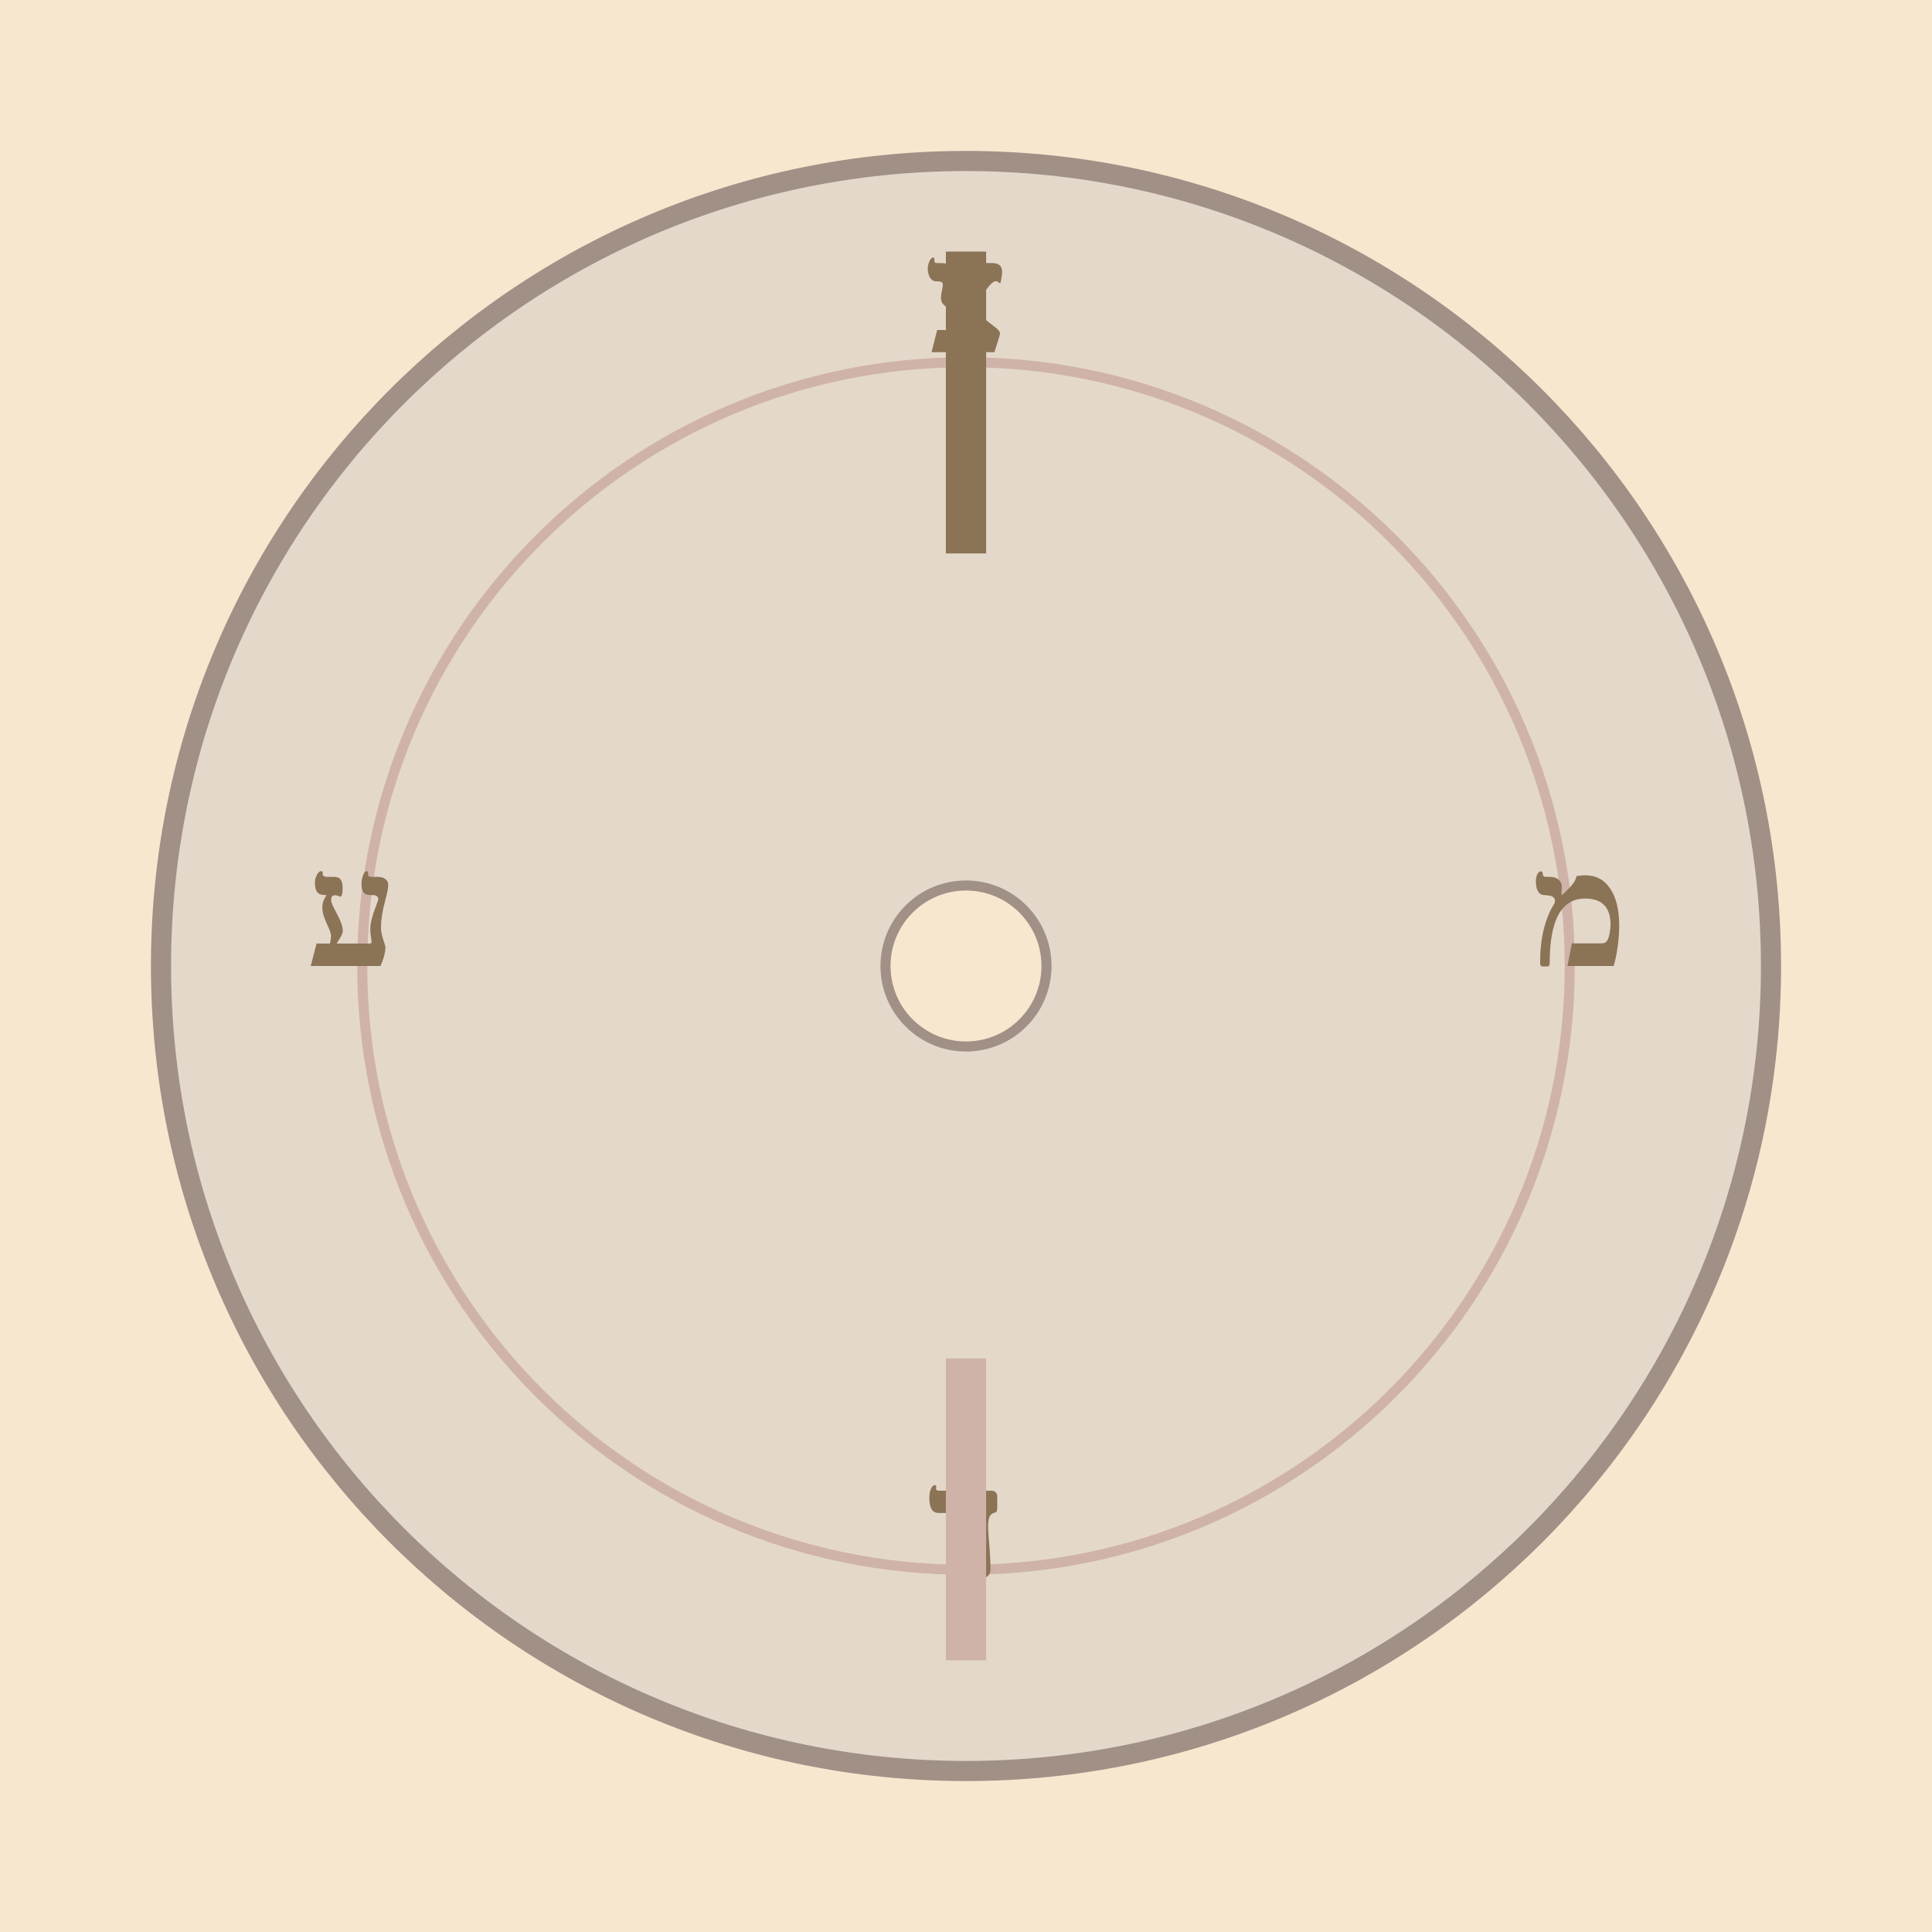
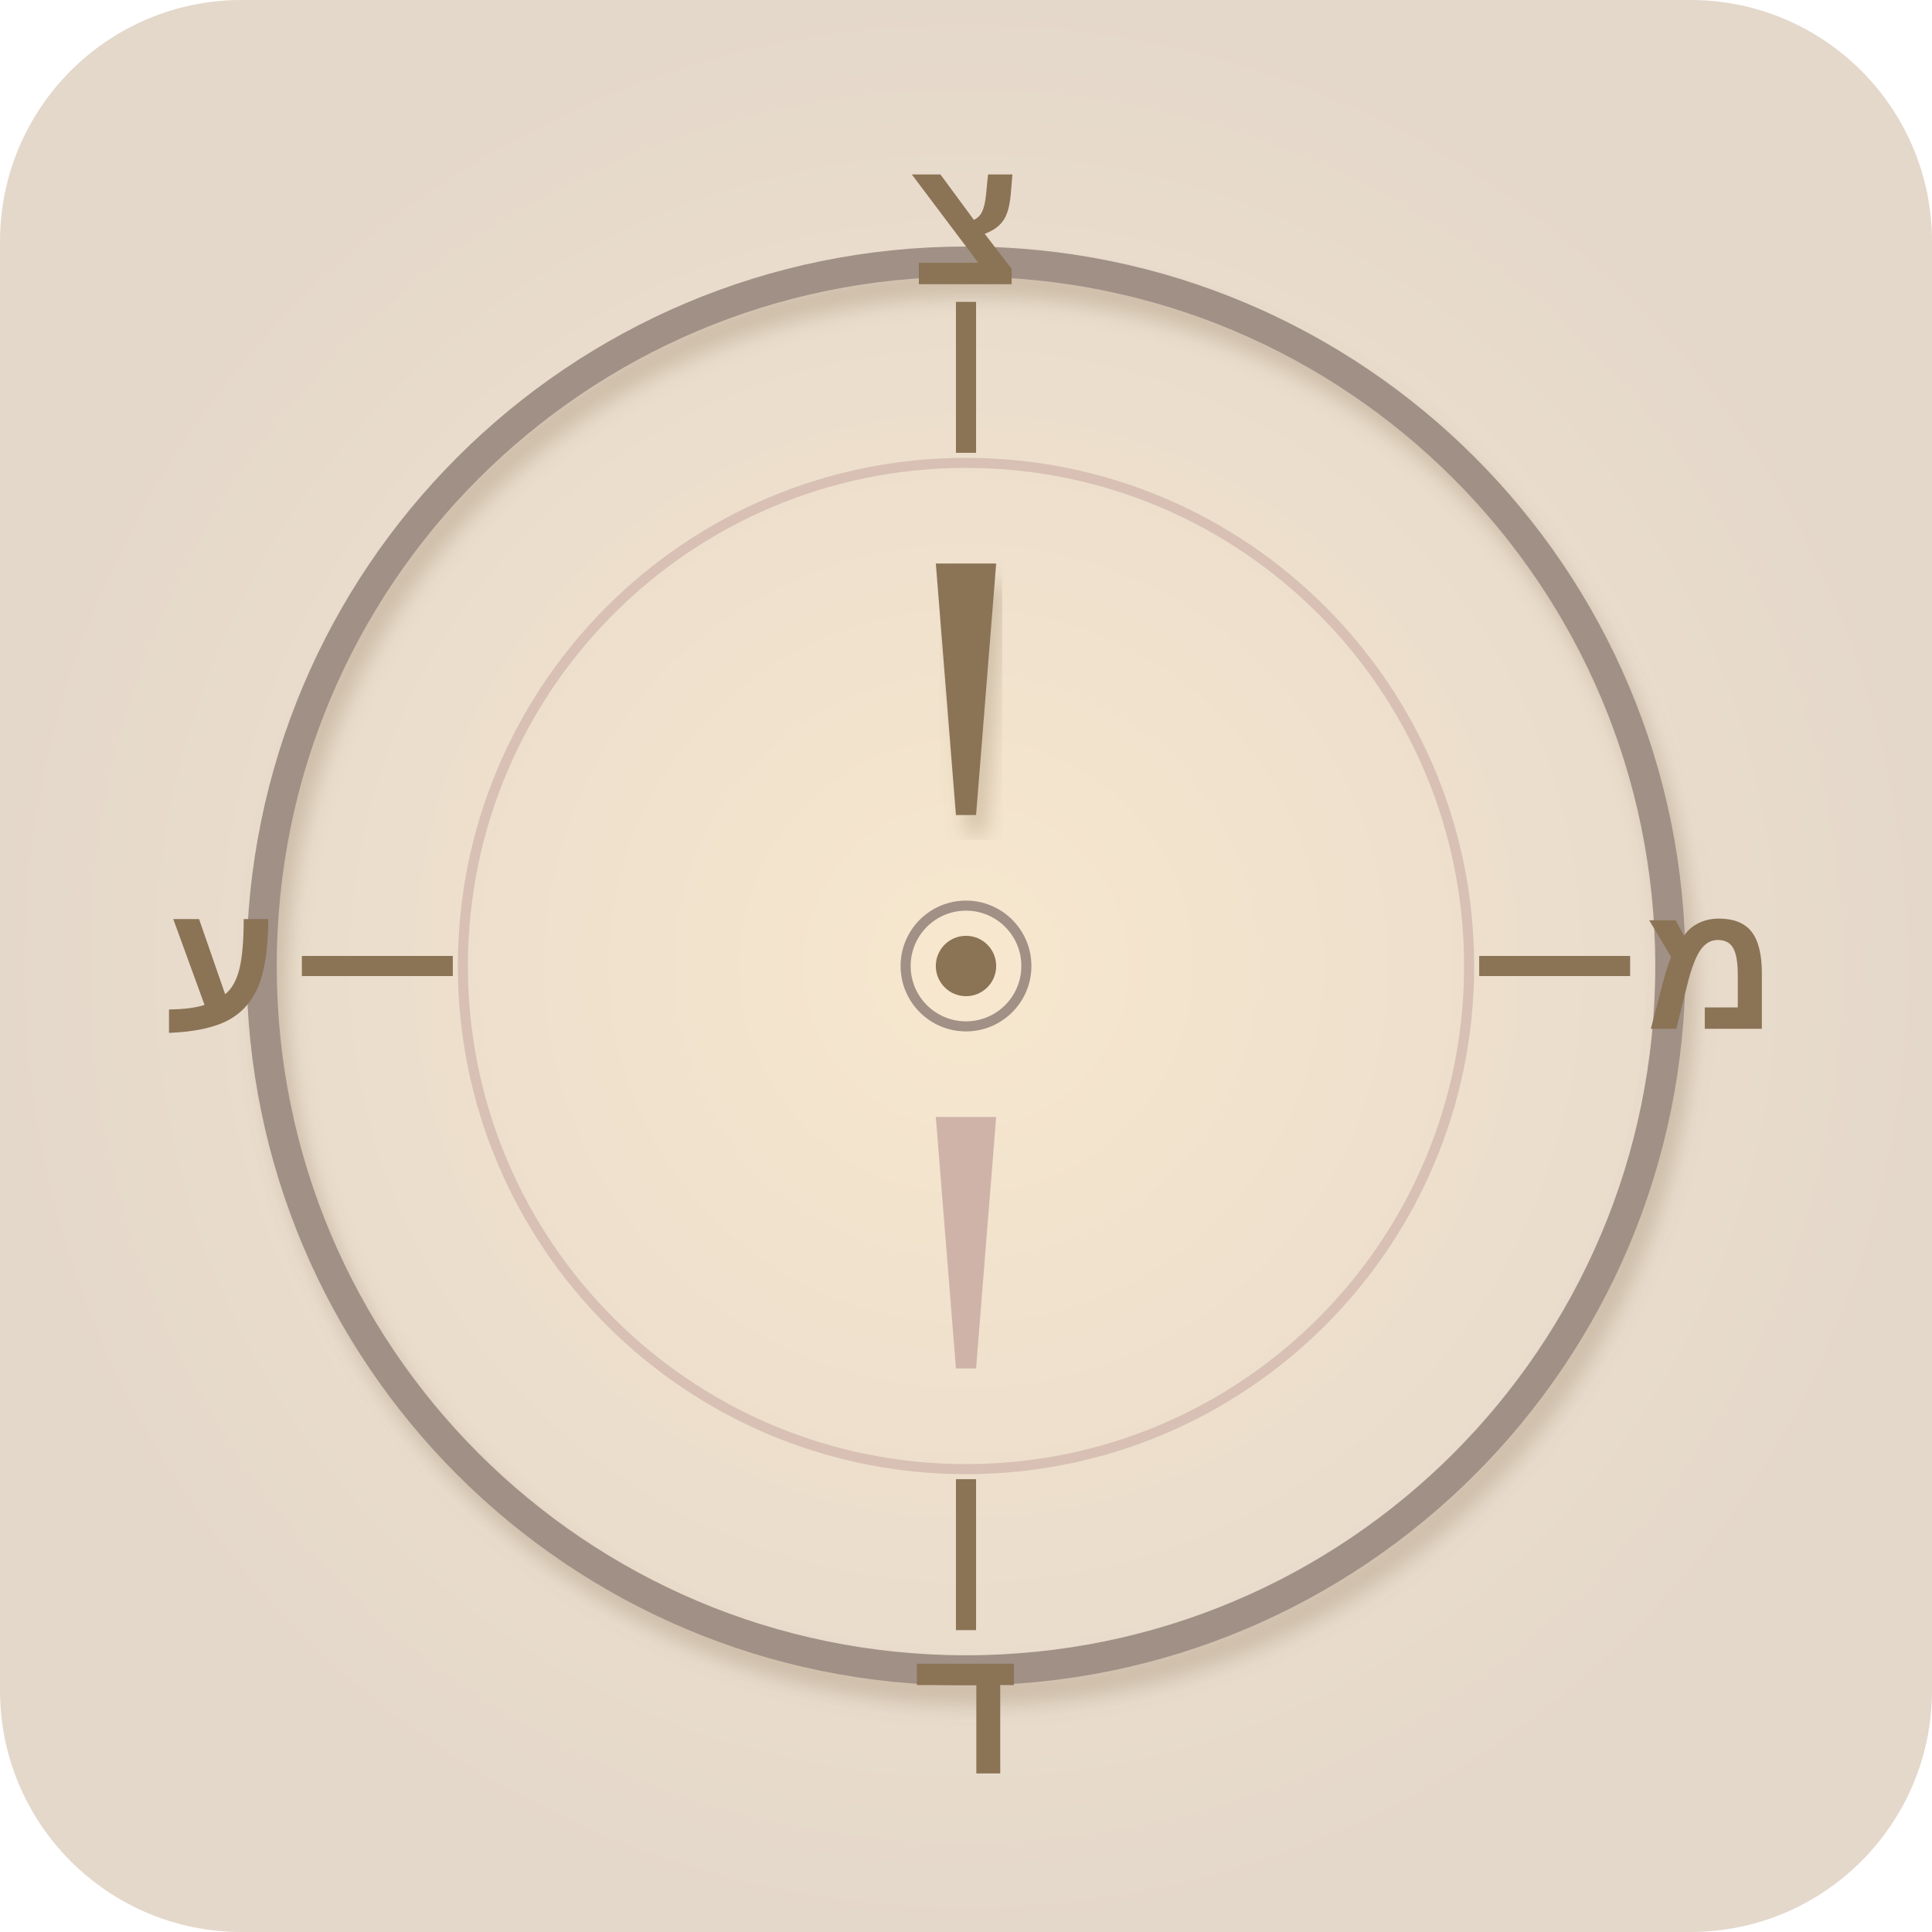
<svg xmlns="http://www.w3.org/2000/svg" width="192" height="192" viewBox="0 0 192 192">
-   <rect width="192" height="192" fill="#F7E7CE" />
-   <circle cx="96" cy="96" r="80" fill="#E4D8CB" stroke="#A09086" stroke-width="2" />
-   <circle cx="96" cy="96" r="60" fill="none" stroke="#CFB3A9" stroke-width="1" />
-   <text x="96" y="35" text-anchor="middle" fill="#8B7355" font-size="16" font-weight="bold">צ</text>
-   <text x="157" y="96" text-anchor="middle" fill="#8B7355" font-size="16" font-weight="bold">מ</text>
-   <text x="96" y="157" text-anchor="middle" fill="#8B7355" font-size="16" font-weight="bold">ד</text>
-   <text x="35" y="96" text-anchor="middle" fill="#8B7355" font-size="16" font-weight="bold">ע</text>
-   <circle cx="96" cy="96" r="8" fill="#F7E7CE" stroke="#A09086" stroke-width="1" />
-   <rect x="94" y="25" width="4" height="30" fill="#8B7355" />
-   <rect x="94" y="135" width="4" height="30" fill="#CFB3A9" />
+   <defs>
+     <radialGradient id="bg" cx="50%" cy="50%" r="50%">
+       <stop offset="0%" style="stop-color:#F7E7CE" />
+       <stop offset="100%" style="stop-color:#E4D8CB" />
+     </radialGradient>
+     <filter id="shadow">
+       <feDropShadow dx="1" dy="2" stdDeviation="1" flood-color="#8B7355" flood-opacity="0.3" />
+     </filter>
+   </defs>
+   <rect width="192" height="192" fill="url(#bg)" rx="24" />
+   <circle cx="96" cy="96" r="70" fill="none" stroke="#A09086" stroke-width="3" filter="url(#shadow)" />
+   <circle cx="96" cy="96" r="50" fill="none" stroke="#CFB3A9" stroke-width="1" opacity="0.7" />
+   <g stroke="#8B7355" stroke-width="2">
+     <line x1="96" y1="30" x2="96" y2="45" />
+     <line x1="96" y1="147" x2="96" y2="162" />
+     <line x1="147" y1="96" x2="162" y2="96" />
+     <line x1="30" y1="96" x2="45" y2="96" />
+   </g>
+   <g fill="#8B7355" font-family="Arial, sans-serif" font-size="18" font-weight="bold" text-anchor="middle">
+     <text x="96" y="22" dominant-baseline="central">צ</text>
+     <text x="170" y="96" dominant-baseline="central">מ</text>
+     <text x="96" y="170" dominant-baseline="central">ד</text>
+     <text x="22" y="96" dominant-baseline="central">ע</text>
+   </g>
+   <g transform="translate(96,96)">
+     <path d="M-3,-40 L3,-40 L1,-15 L-1,-15 Z" fill="#8B7355" filter="url(#shadow)" />
+     <path d="M-3,15 L3,15 L1,40 L-1,40 Z" fill="#CFB3A9" />
+     <circle r="6" fill="#F7E7CE" stroke="#A09086" stroke-width="1" />
+     <circle r="3" fill="#8B7355" />
+   </g>
</svg>
